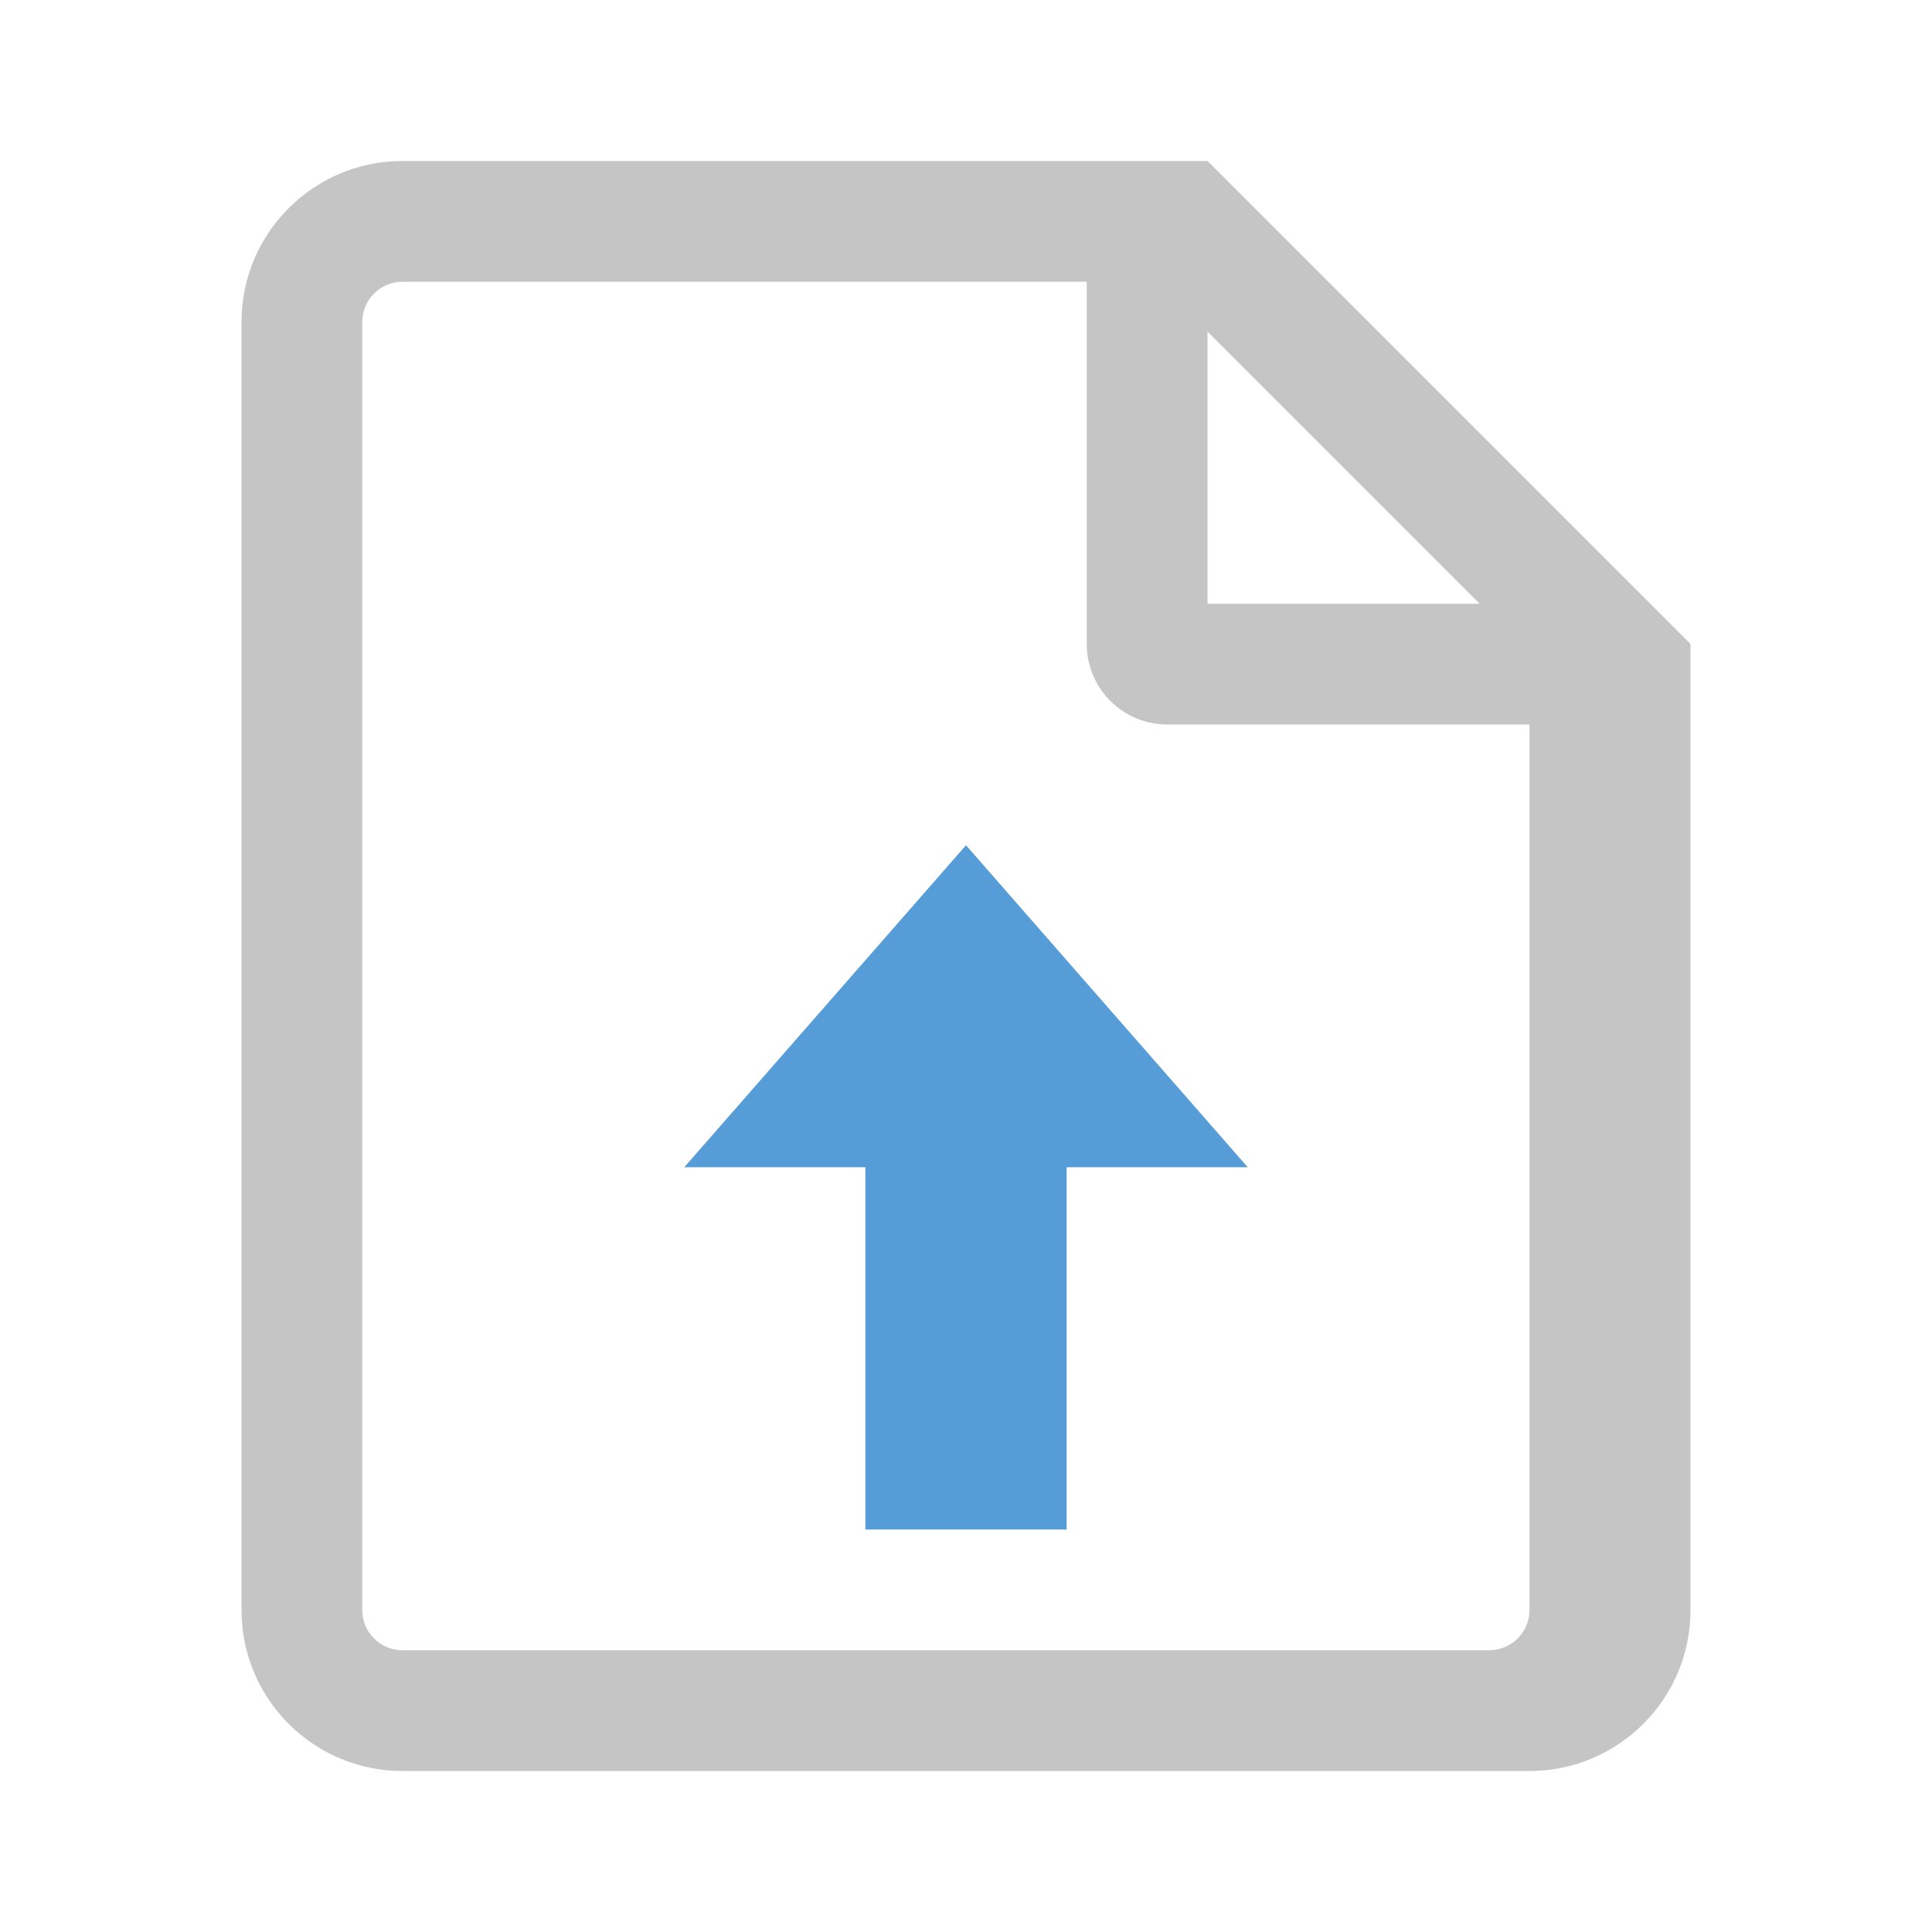
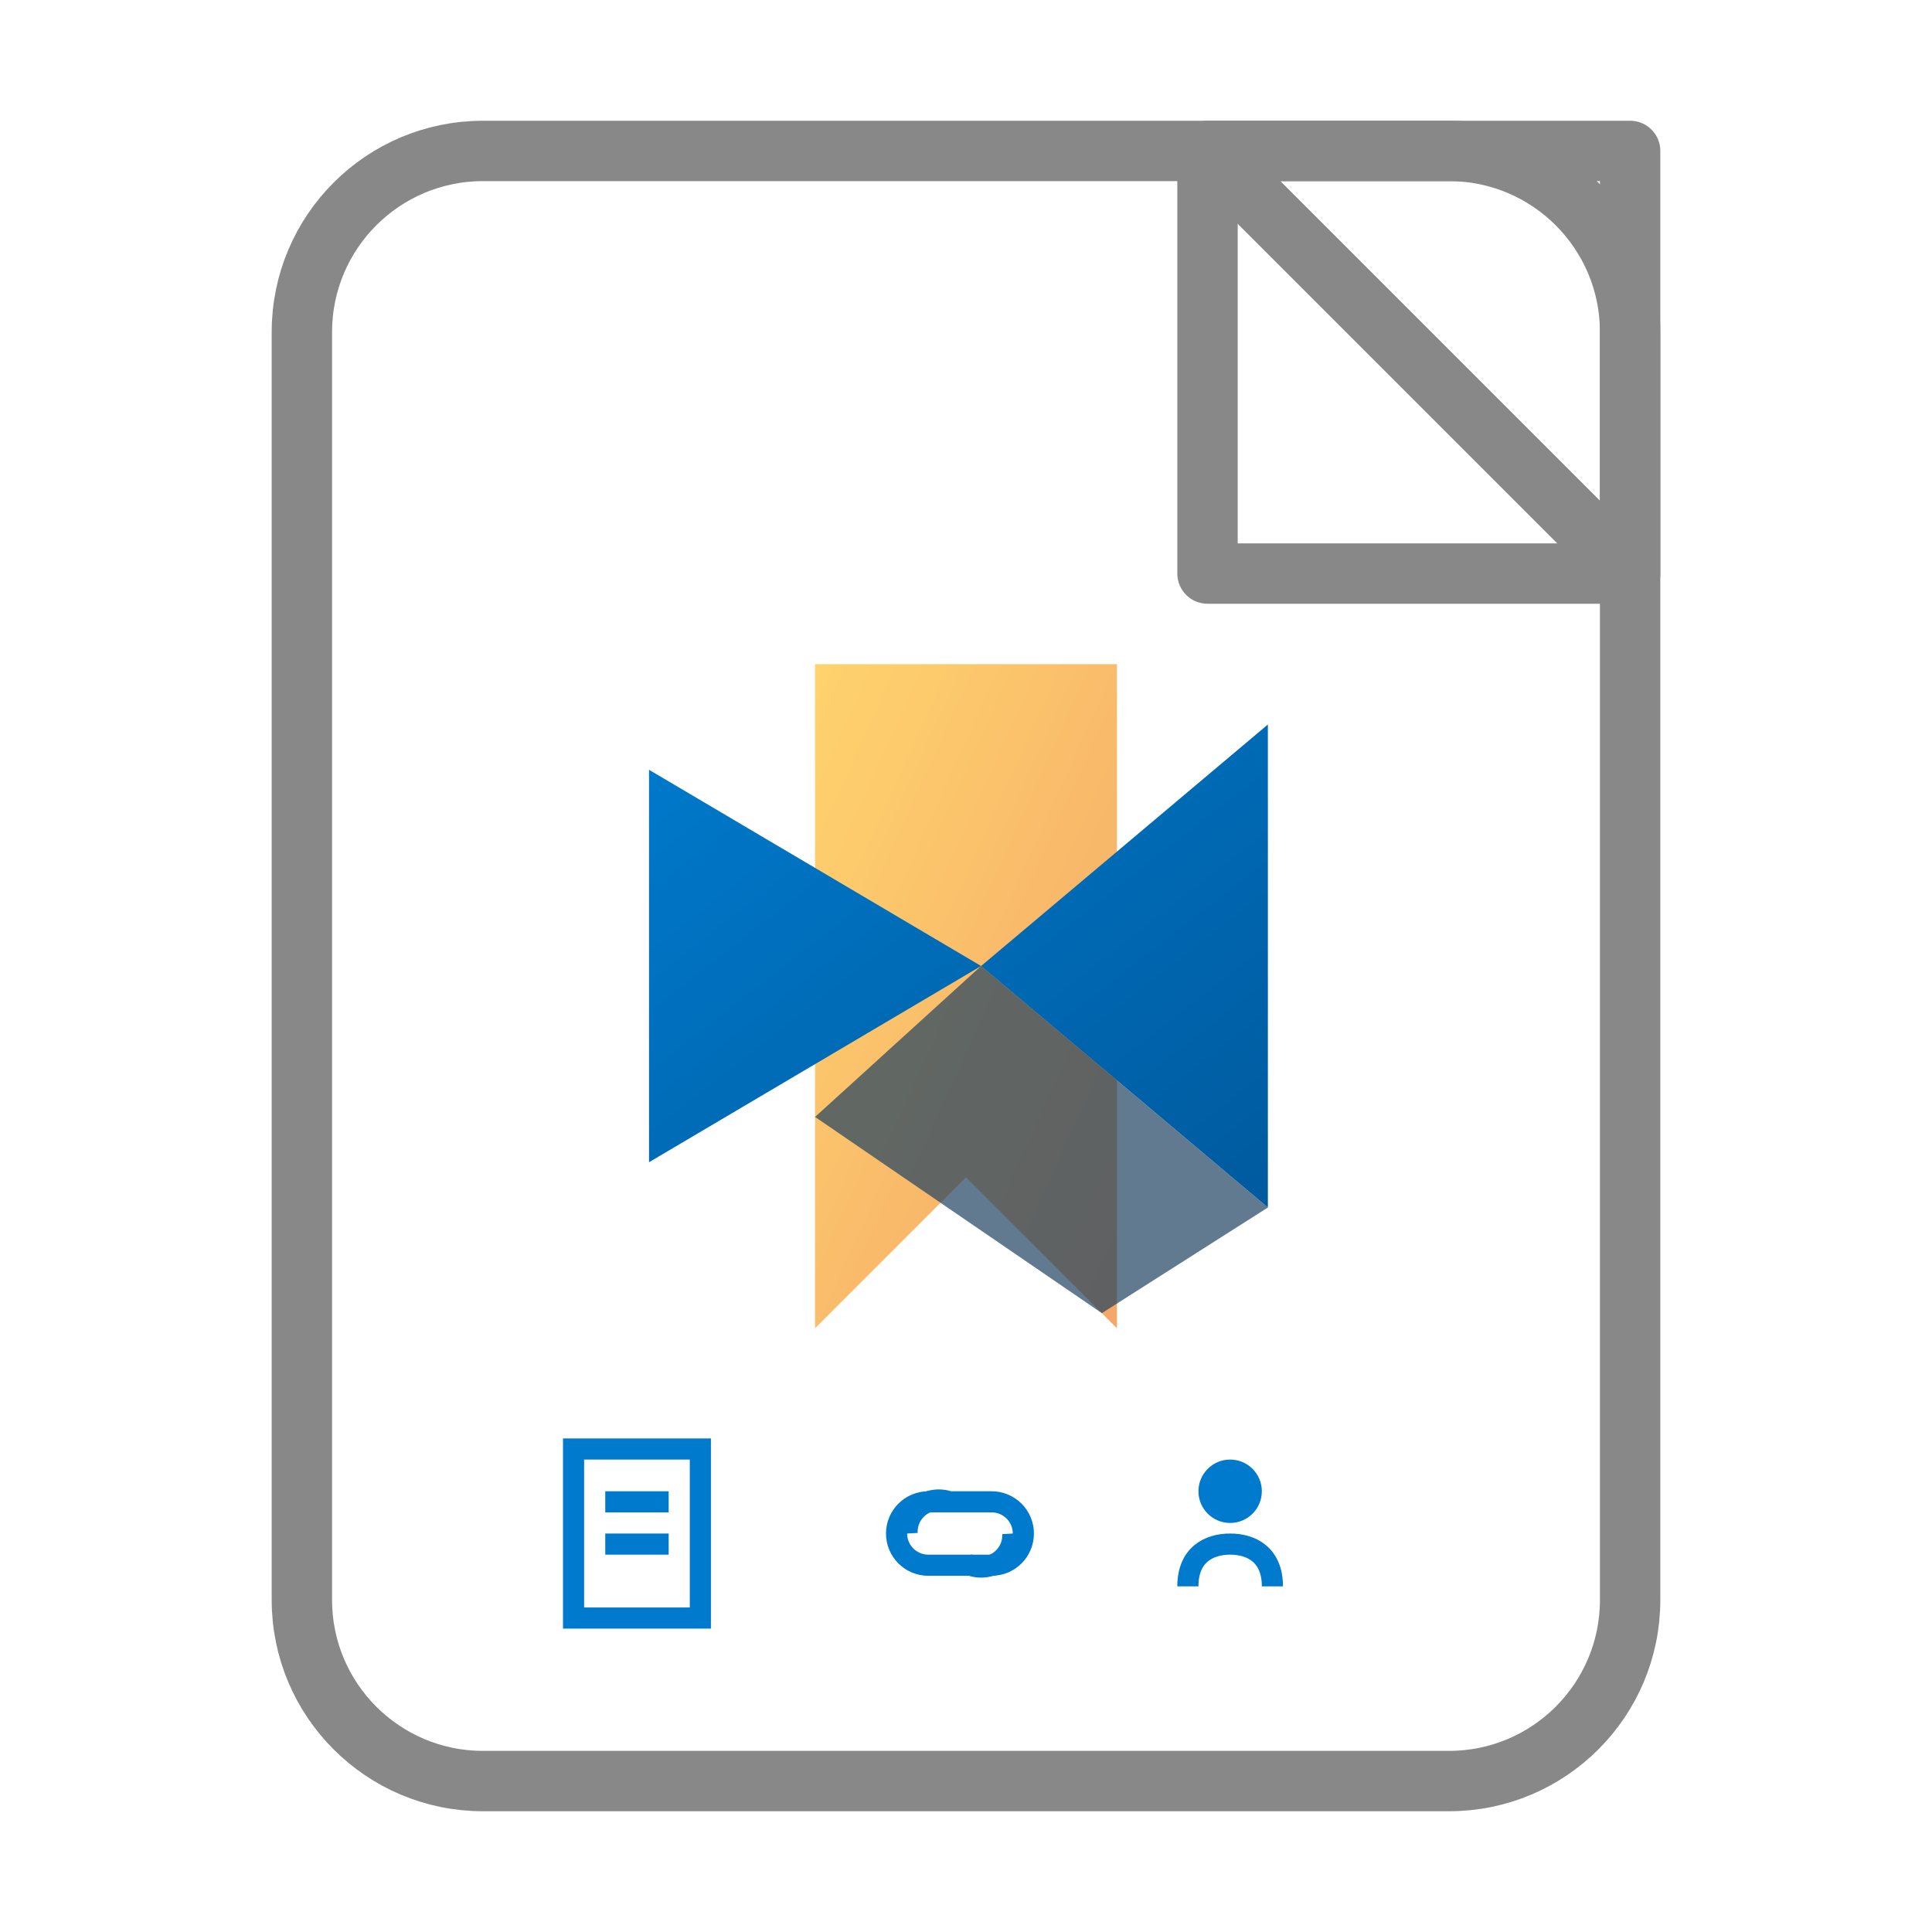
- <svg xmlns="http://www.w3.org/2000/svg" viewBox="0 0 24 24" width="24" height="24">
-   <path fill="#C5C5C5" d="M5 2a2 2 0 0 0-2 2v16a2 2 0 0 0 2 2h14a2 2 0 0 0 2-2V8l-6-6H5zm0 1.5h8.5V8a1 1 0 0 0 1 1H19v11a.5.5 0 0 1-.5.5H5a.5.5 0 0 1-.5-.5V4A.5.5 0 0 1 5 3.5zM15 4.12 18.38 7.5H15V4.12z" />
-   <path fill="#569CD6" d="M12 10.5l-3.5 4h2.25V19h2.5v-4.5h2.25L12 10.5z" />
+ <svg xmlns="http://www.w3.org/2000/svg" width="128px" height="128px" viewBox="0 0 128 128" version="1.1">
+   <defs>
+     <linearGradient id="vsBlue" x1="0%" y1="0%" x2="100%" y2="100%">
+       <stop offset="0%" stop-color="#007ACC" />
+       <stop offset="100%" stop-color="#005A9E" />
+     </linearGradient>
+     <linearGradient id="bookmarkGold" x1="0%" y1="0%" x2="100%" y2="100%">
+       <stop offset="0%" stop-color="#FFD166" />
+       <stop offset="100%" stop-color="#F4A261" />
+     </linearGradient>
+   </defs>
+   <rect x="20" y="10" width="88" height="108" rx="12" fill="none" stroke="#888888" stroke-width="4" />
+   <path d="M 80 10 L 108 38 L 108 10 Z" fill="none" stroke="#888888" stroke-width="4" stroke-linejoin="round" />
+   <path d="M 80 10 L 80 38 L 108 38" fill="none" stroke="#888888" stroke-width="4" stroke-linejoin="round" />
+   <path d="M 54 44 L 74 44 L 74 88 L 64 78 L 54 88 Z" fill="url(#bookmarkGold)" opacity="0.95" />
+   <path d="M 43 51 L 65 64 L 84 48 L 84 80 L 65 64 L 43 77 Z" fill="url(#vsBlue)" />
+   <path d="M 65 64 L 84 80 L 73 87 L 54 74 Z" fill="#1F425F" opacity="0.7" />
+   <g transform="translate(38, 96) scale(0.7)">
+     <rect x="0" y="0" width="12" height="16" fill="none" stroke="#007ACC" stroke-width="2" />
+     <line x1="3" y1="5" x2="9" y2="5" stroke="#007ACC" stroke-width="2" />
+     <line x1="3" y1="9" x2="9" y2="9" stroke="#007ACC" stroke-width="2" />
+   </g>
+   <g transform="translate(58, 96) scale(0.7)">
+     <path d="M 3 8 A 3 3 0 0 1 7 5 L 11 5 A 3 3 0 0 1 11 11 L 9 11" fill="none" stroke="#007ACC" stroke-width="2" />
+     <path d="M 13 8 A 3 3 0 0 1 9 11 L 5 11 A 3 3 0 0 1 5 5 L 7 5" fill="none" stroke="#007ACC" stroke-width="2" />
+   </g>
+   <g transform="translate(78, 96) scale(0.7)">
+     <circle cx="5" cy="4" r="3" fill="#007ACC" />
+     <path d="M 1 13 C 1 10 3 9 5 9 C 7 9 9 10 9 13" fill="none" stroke="#007ACC" stroke-width="2" />
+   </g>
</svg>
